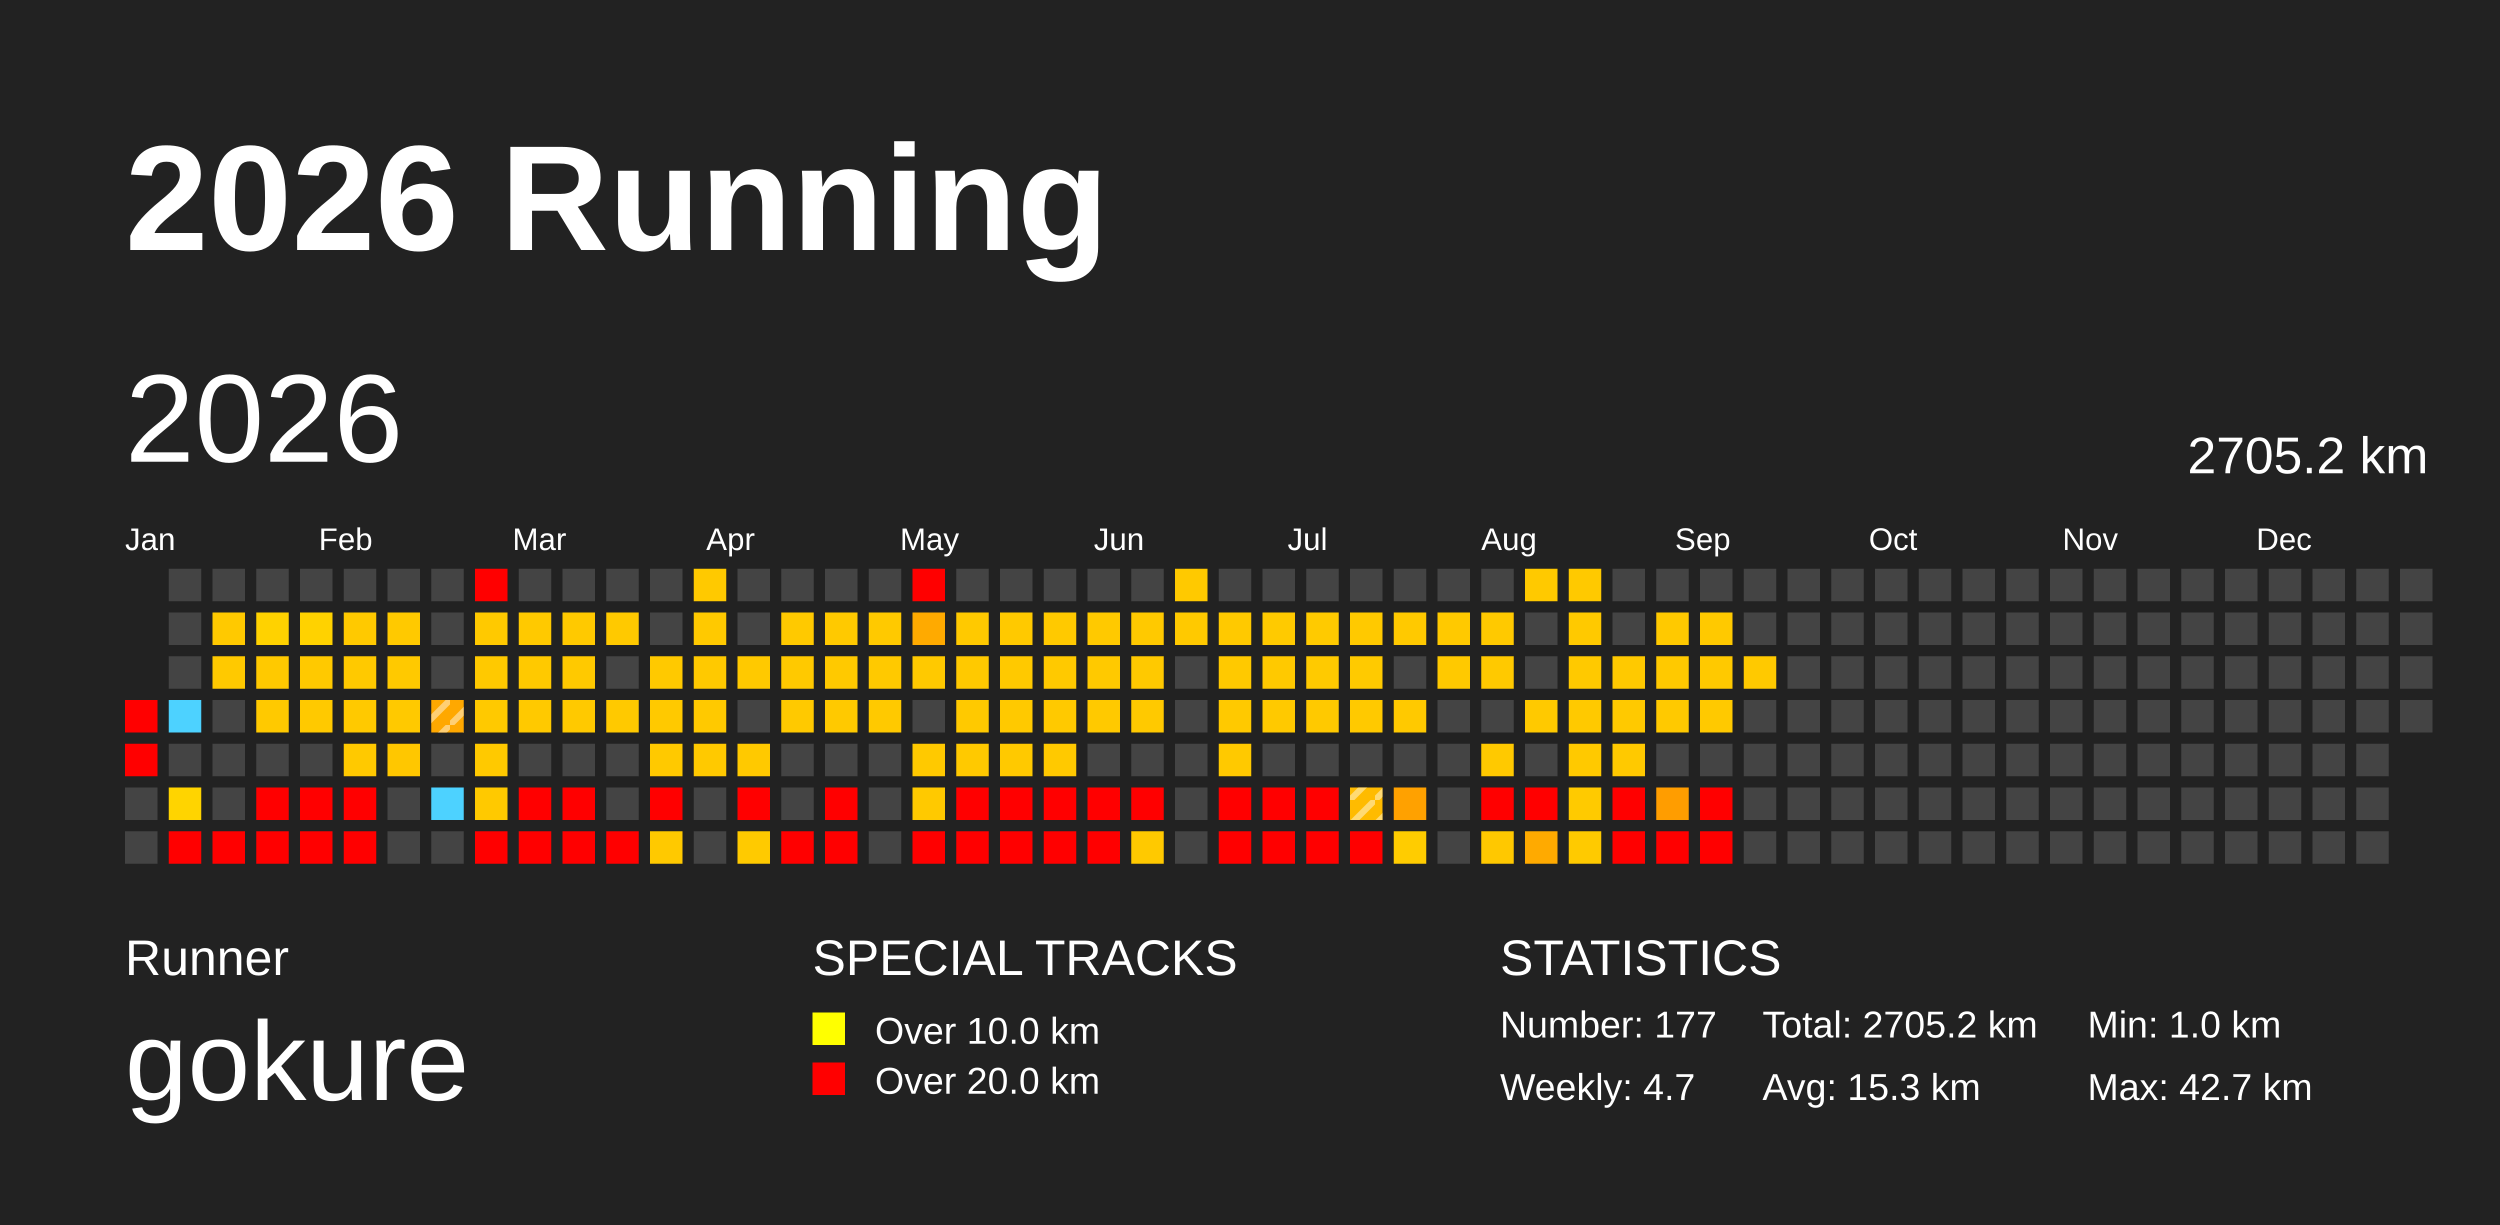
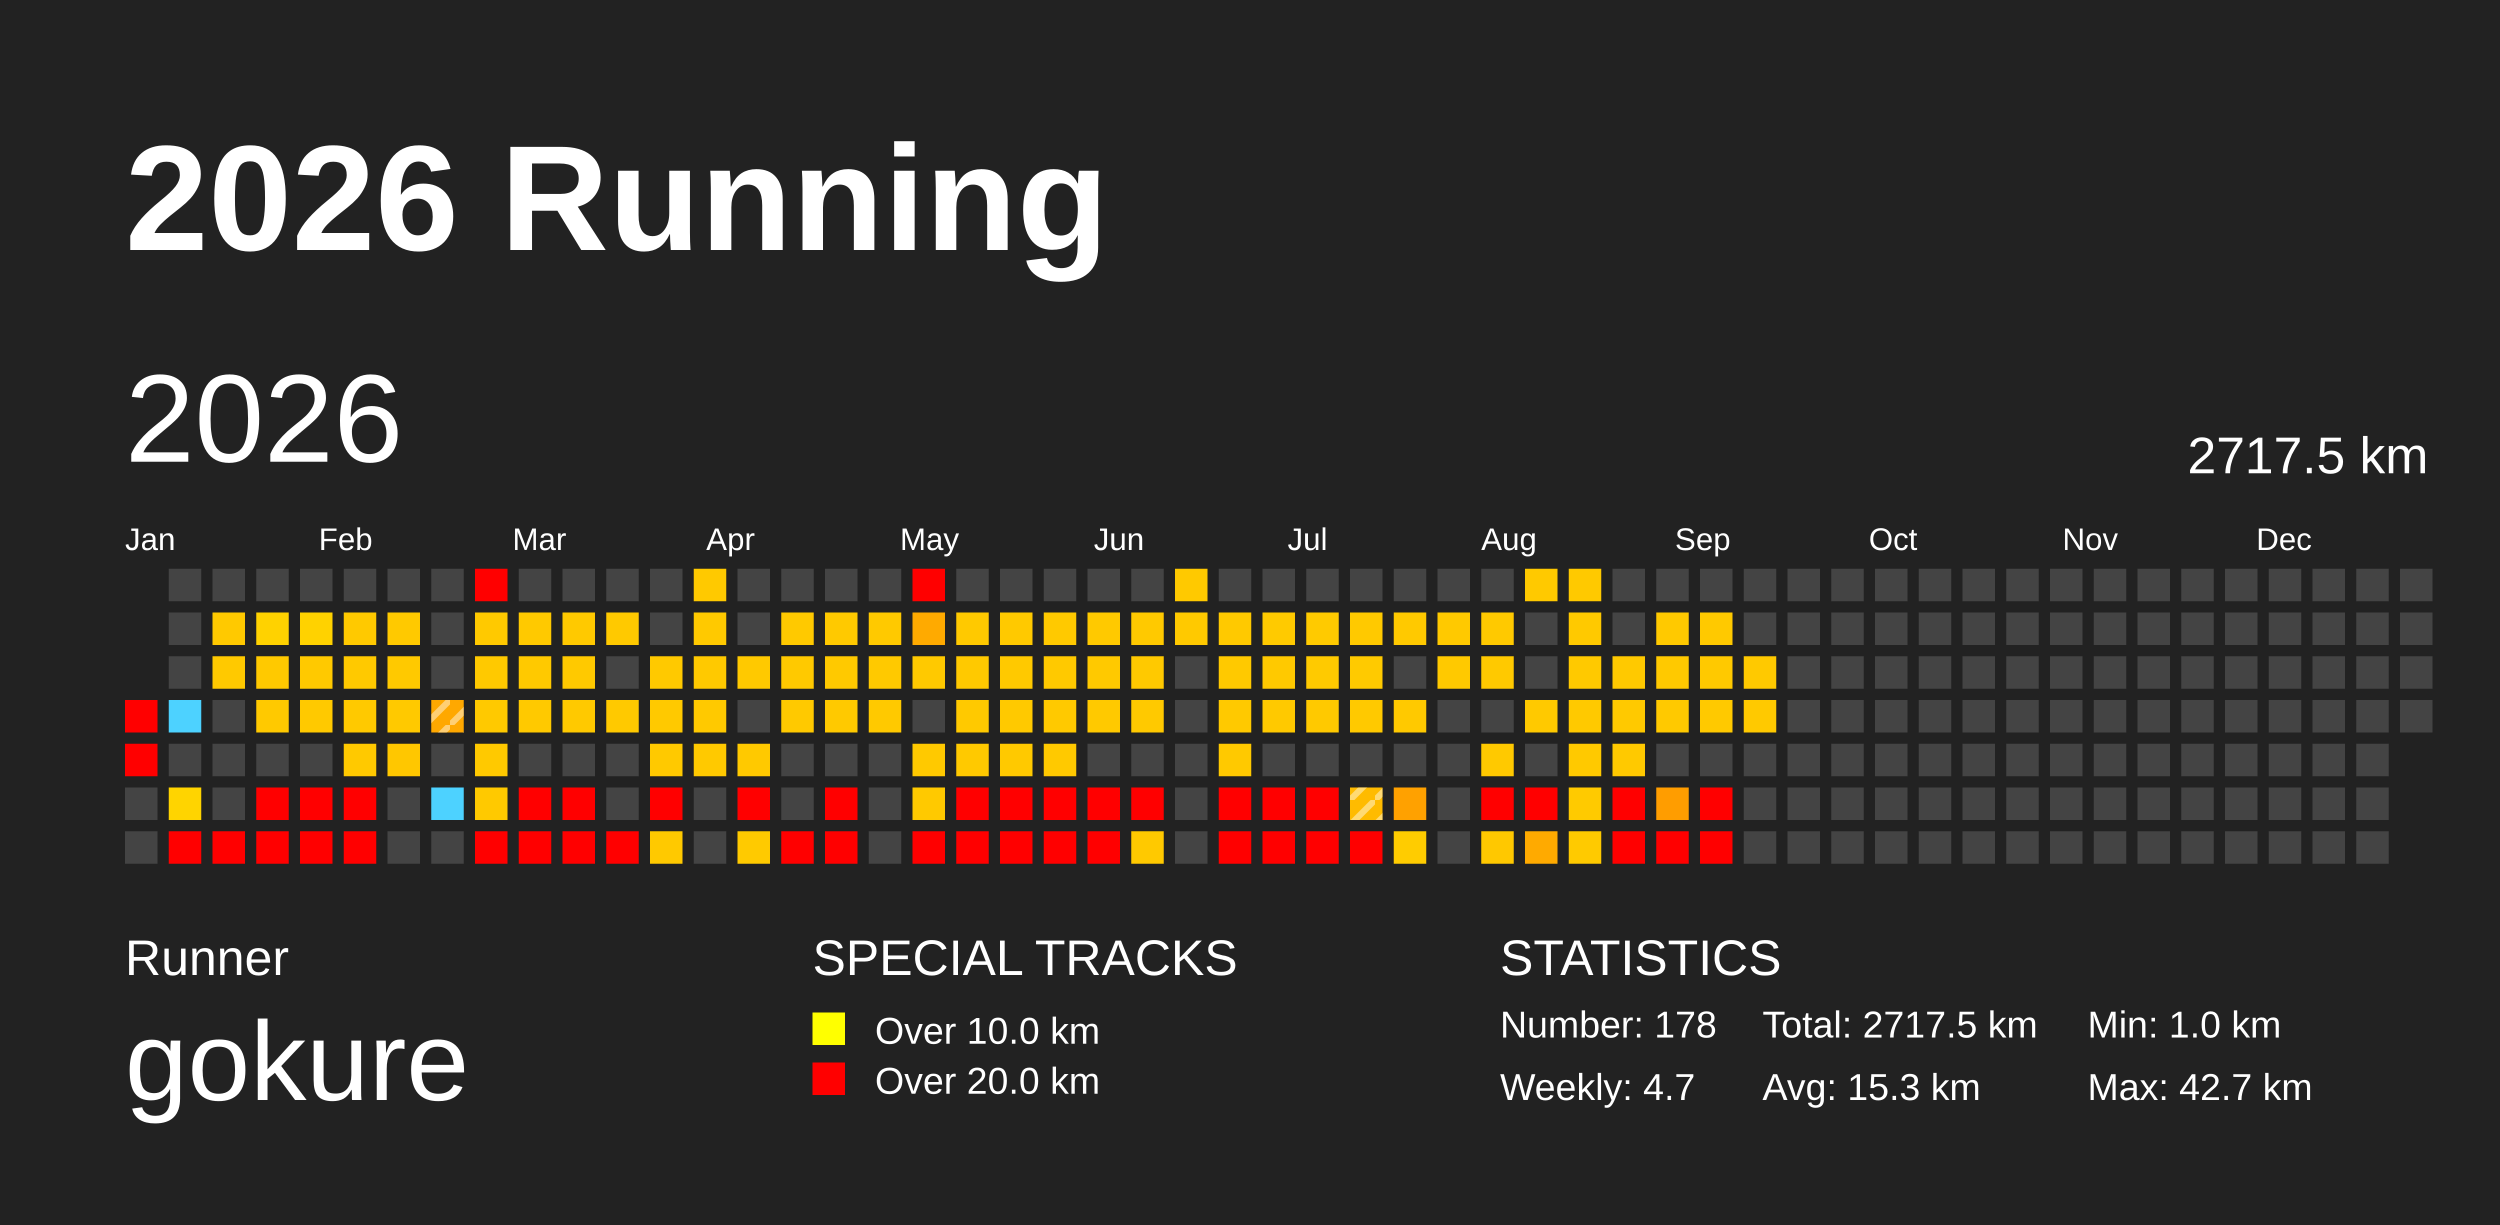
<svg xmlns="http://www.w3.org/2000/svg" baseProfile="full" height="98mm" version="1.1" viewBox="0,0,200,98" width="200mm">
  <defs>
    <pattern height="2" id="indoor-stripe" patternUnits="userSpaceOnUse" width="2">
      <line stroke="white" stroke-opacity="0.45" stroke-width="0.5" x1="0" x2="2" y1="2" y2="0" />
    </pattern>
  </defs>
  <rect fill="#222222" height="98" width="200" x="0" y="0" />
  <text fill="#FFFFFF" style="font-size:12px; font-family:Arial; font-weight:bold;" x="10" y="20">2026 Running</text>
  <text fill="#FFFFFF" style="font-size:4px; font-family:Arial" x="10" y="78">Runner</text>
  <text fill="#FFFFFF" style="font-size:9px; font-family:Arial" x="10" y="88">gokure</text>
  <text fill="#FFFFFF" style="font-size:4px; font-family:Arial" x="65" y="78">SPECIAL TRACKS</text>
  <rect fill="yellow" height="2.6" width="2.6" x="65" y="81" />
  <text fill="#FFFFFF" style="font-size:3px; font-family:Arial" x="70" y="83.5">Over 10.0 km</text>
  <rect fill="red" height="2.6" width="2.6" x="65" y="85" />
  <text fill="#FFFFFF" style="font-size:3px; font-family:Arial" x="70" y="87.5">Over 20.0 km</text>
  <text fill="#FFFFFF" style="font-size:4px; font-family:Arial" x="120" y="78">STATISTICS</text>
-   <text fill="#FFFFFF" style="font-size:3px; font-family:Arial" x="120" y="83">Number: 177</text>
+   <text fill="#FFFFFF" style="font-size:3px; font-family:Arial" x="120" y="83">Number: 178</text>
  <text fill="#FFFFFF" style="font-size:3px; font-family:Arial" x="120" y="88">Weekly: 4.7</text>
-   <text fill="#FFFFFF" style="font-size:3px; font-family:Arial" x="141" y="83">Total: 2705.2 km</text>
+   <text fill="#FFFFFF" style="font-size:3px; font-family:Arial" x="141" y="83">Total: 2717.5 km</text>
  <text fill="#FFFFFF" style="font-size:3px; font-family:Arial" x="141" y="88">Avg: 15.3 km</text>
  <text fill="#FFFFFF" style="font-size:3px; font-family:Arial" x="167" y="83">Min: 1.0 km</text>
  <text fill="#FFFFFF" style="font-size:3px; font-family:Arial" x="167" y="88">Max: 42.7 km</text>
  <text dominant-baseline="hanging" fill="#FFFFFF" style="font-size:10.0px; font-family:Arial;" x="10" y="30">2026</text>
-   <text dominant-baseline="hanging" fill="#FFFFFF" style="font-size:4.125px; font-family:Arial;" x="175" y="35">2705.2 km</text>
+   <text dominant-baseline="hanging" fill="#FFFFFF" style="font-size:4.125px; font-family:Arial;" x="175" y="35">2717.5 km</text>
  <text fill="#FFFFFF" style="font-size:2.5px; font-family:Arial" x="10.0" y="44">Jan</text>
  <text fill="#FFFFFF" style="font-size:2.5px; font-family:Arial" x="25.5" y="44">Feb</text>
  <text fill="#FFFFFF" style="font-size:2.5px; font-family:Arial" x="41.0" y="44">Mar</text>
  <text fill="#FFFFFF" style="font-size:2.5px; font-family:Arial" x="56.5" y="44">Apr</text>
  <text fill="#FFFFFF" style="font-size:2.5px; font-family:Arial" x="72.0" y="44">May</text>
  <text fill="#FFFFFF" style="font-size:2.5px; font-family:Arial" x="87.5" y="44">Jun</text>
  <text fill="#FFFFFF" style="font-size:2.5px; font-family:Arial" x="103.0" y="44">Jul</text>
  <text fill="#FFFFFF" style="font-size:2.5px; font-family:Arial" x="118.5" y="44">Aug</text>
  <text fill="#FFFFFF" style="font-size:2.5px; font-family:Arial" x="134.0" y="44">Sep</text>
  <text fill="#FFFFFF" style="font-size:2.5px; font-family:Arial" x="149.5" y="44">Oct</text>
  <text fill="#FFFFFF" style="font-size:2.5px; font-family:Arial" x="165.0" y="44">Nov</text>
  <text fill="#FFFFFF" style="font-size:2.5px; font-family:Arial" x="180.5" y="44">Dec</text>
  <rect fill="red" height="2.6" width="2.6" x="10.0" y="56.0" />
  <rect fill="red" height="2.6" width="2.6" x="10.0" y="59.5" />
  <rect fill="#444444" height="2.6" width="2.6" x="10.0" y="63.0" />
  <rect fill="#444444" height="2.6" width="2.6" x="10.0" y="66.5" />
  <rect fill="#444444" height="2.6" width="2.6" x="13.5" y="45.5" />
  <rect fill="#444444" height="2.6" width="2.6" x="13.5" y="49.0" />
  <rect fill="#444444" height="2.6" width="2.6" x="13.5" y="52.5" />
  <rect fill="#4dd2ff" height="2.6" width="2.6" x="13.5" y="56.0" />
  <rect fill="#444444" height="2.6" width="2.6" x="13.5" y="59.5" />
  <rect fill="#ffd400" height="2.6" width="2.6" x="13.5" y="63.0" />
  <rect fill="red" height="2.6" width="2.6" x="13.5" y="66.5" />
  <rect fill="#444444" height="2.6" width="2.6" x="17.0" y="45.5" />
  <rect fill="#ffc900" height="2.6" width="2.6" x="17.0" y="49.0" />
  <rect fill="#ffc900" height="2.6" width="2.6" x="17.0" y="52.5" />
  <rect fill="#444444" height="2.6" width="2.6" x="17.0" y="56.0" />
  <rect fill="#444444" height="2.6" width="2.6" x="17.0" y="59.5" />
  <rect fill="#444444" height="2.6" width="2.6" x="17.0" y="63.0" />
  <rect fill="red" height="2.6" width="2.6" x="17.0" y="66.5" />
  <rect fill="#444444" height="2.6" width="2.6" x="20.5" y="45.5" />
  <rect fill="#ffd200" height="2.6" width="2.6" x="20.5" y="49.0" />
  <rect fill="#ffc900" height="2.6" width="2.6" x="20.5" y="52.5" />
  <rect fill="#ffc900" height="2.6" width="2.6" x="20.5" y="56.0" />
  <rect fill="#444444" height="2.6" width="2.6" x="20.5" y="59.5" />
  <rect fill="red" height="2.6" width="2.6" x="20.5" y="63.0" />
  <rect fill="red" height="2.6" width="2.6" x="20.5" y="66.5" />
  <rect fill="#444444" height="2.6" width="2.6" x="24.0" y="45.5" />
  <rect fill="#ffd200" height="2.6" width="2.6" x="24.0" y="49.0" />
  <rect fill="#ffc900" height="2.6" width="2.6" x="24.0" y="52.5" />
  <rect fill="#ffc900" height="2.6" width="2.6" x="24.0" y="56.0" />
  <rect fill="#444444" height="2.6" width="2.6" x="24.0" y="59.5" />
  <rect fill="red" height="2.6" width="2.6" x="24.0" y="63.0" />
  <rect fill="red" height="2.6" width="2.6" x="24.0" y="66.5" />
  <rect fill="#444444" height="2.6" width="2.6" x="27.5" y="45.5" />
  <rect fill="#ffc900" height="2.6" width="2.6" x="27.5" y="49.0" />
  <rect fill="#ffc900" height="2.6" width="2.6" x="27.5" y="52.5" />
  <rect fill="#ffc900" height="2.6" width="2.6" x="27.5" y="56.0" />
  <rect fill="#ffc900" height="2.6" width="2.6" x="27.5" y="59.5" />
  <rect fill="red" height="2.6" width="2.6" x="27.5" y="63.0" />
  <rect fill="red" height="2.6" width="2.6" x="27.5" y="66.5" />
  <rect fill="#444444" height="2.6" width="2.6" x="31.0" y="45.5" />
  <rect fill="#ffc900" height="2.6" width="2.6" x="31.0" y="49.0" />
  <rect fill="#ffc900" height="2.6" width="2.6" x="31.0" y="52.5" />
  <rect fill="#ffc900" height="2.6" width="2.6" x="31.0" y="56.0" />
  <rect fill="#ffc700" height="2.6" width="2.6" x="31.0" y="59.5" />
  <rect fill="#444444" height="2.6" width="2.6" x="31.0" y="63.0" />
  <rect fill="#444444" height="2.6" width="2.6" x="31.0" y="66.5" />
  <rect fill="#444444" height="2.6" width="2.6" x="34.5" y="45.5" />
  <rect fill="#444444" height="2.6" width="2.6" x="34.5" y="49.0" />
  <rect fill="#444444" height="2.6" width="2.6" x="34.5" y="52.5" />
  <rect fill="#ffa800" height="2.6" width="2.6" x="34.5" y="56.0" />
  <rect fill="url(#indoor-stripe)" height="2.6" style="pointer-events: none;" width="2.6" x="34.5" y="56.0" />
  <rect fill="#444444" height="2.6" width="2.6" x="34.5" y="59.5" />
  <rect fill="#4dd2ff" height="2.6" width="2.6" x="34.5" y="63.0" />
  <rect fill="#444444" height="2.6" width="2.6" x="34.5" y="66.5" />
  <rect fill="red" height="2.6" width="2.6" x="38.0" y="45.5" />
  <rect fill="#ffc900" height="2.6" width="2.6" x="38.0" y="49.0" />
  <rect fill="#ffc900" height="2.6" width="2.6" x="38.0" y="52.5" />
  <rect fill="#ffc900" height="2.6" width="2.6" x="38.0" y="56.0" />
  <rect fill="#ffc900" height="2.6" width="2.6" x="38.0" y="59.5" />
  <rect fill="#ffc900" height="2.6" width="2.6" x="38.0" y="63.0" />
  <rect fill="red" height="2.6" width="2.6" x="38.0" y="66.5" />
  <rect fill="#444444" height="2.6" width="2.6" x="41.5" y="45.5" />
  <rect fill="#ffc900" height="2.6" width="2.6" x="41.5" y="49.0" />
  <rect fill="#ffc900" height="2.6" width="2.6" x="41.5" y="52.5" />
  <rect fill="#ffc900" height="2.6" width="2.6" x="41.5" y="56.0" />
  <rect fill="#444444" height="2.6" width="2.6" x="41.5" y="59.5" />
  <rect fill="red" height="2.6" width="2.6" x="41.5" y="63.0" />
  <rect fill="red" height="2.6" width="2.6" x="41.5" y="66.5" />
  <rect fill="#444444" height="2.6" width="2.6" x="45.0" y="45.5" />
  <rect fill="#ffc900" height="2.6" width="2.6" x="45.0" y="49.0" />
  <rect fill="#ffc900" height="2.6" width="2.6" x="45.0" y="52.5" />
  <rect fill="#ffc900" height="2.6" width="2.6" x="45.0" y="56.0" />
  <rect fill="#444444" height="2.6" width="2.6" x="45.0" y="59.5" />
  <rect fill="red" height="2.6" width="2.6" x="45.0" y="63.0" />
  <rect fill="red" height="2.6" width="2.6" x="45.0" y="66.5" />
  <rect fill="#444444" height="2.6" width="2.6" x="48.5" y="45.5" />
  <rect fill="#ffc900" height="2.6" width="2.6" x="48.5" y="49.0" />
  <rect fill="#444444" height="2.6" width="2.6" x="48.5" y="52.5" />
  <rect fill="#ffc900" height="2.6" width="2.6" x="48.5" y="56.0" />
  <rect fill="#444444" height="2.6" width="2.6" x="48.5" y="59.5" />
  <rect fill="#444444" height="2.6" width="2.6" x="48.5" y="63.0" />
  <rect fill="red" height="2.6" width="2.6" x="48.5" y="66.5" />
  <rect fill="#444444" height="2.6" width="2.6" x="52.0" y="45.5" />
  <rect fill="#444444" height="2.6" width="2.6" x="52.0" y="49.0" />
  <rect fill="#ffc900" height="2.6" width="2.6" x="52.0" y="52.5" />
  <rect fill="#ffc900" height="2.6" width="2.6" x="52.0" y="56.0" />
  <rect fill="#ffc900" height="2.6" width="2.6" x="52.0" y="59.5" />
  <rect fill="red" height="2.6" width="2.6" x="52.0" y="63.0" />
  <rect fill="#ffc900" height="2.6" width="2.6" x="52.0" y="66.5" />
  <rect fill="#ffc900" height="2.6" width="2.6" x="55.5" y="45.5" />
  <rect fill="#ffc900" height="2.6" width="2.6" x="55.5" y="49.0" />
  <rect fill="#ffc900" height="2.6" width="2.6" x="55.5" y="52.5" />
  <rect fill="#ffc900" height="2.6" width="2.6" x="55.5" y="56.0" />
  <rect fill="#ffc900" height="2.6" width="2.6" x="55.5" y="59.5" />
  <rect fill="#444444" height="2.6" width="2.6" x="55.5" y="63.0" />
  <rect fill="#444444" height="2.6" width="2.6" x="55.5" y="66.5" />
  <rect fill="#444444" height="2.6" width="2.6" x="59.0" y="45.5" />
  <rect fill="#444444" height="2.6" width="2.6" x="59.0" y="49.0" />
  <rect fill="#ffc900" height="2.6" width="2.6" x="59.0" y="52.5" />
  <rect fill="#444444" height="2.6" width="2.6" x="59.0" y="56.0" />
  <rect fill="#ffc900" height="2.6" width="2.6" x="59.0" y="59.5" />
  <rect fill="red" height="2.6" width="2.6" x="59.0" y="63.0" />
  <rect fill="#ffca00" height="2.6" width="2.6" x="59.0" y="66.5" />
  <rect fill="#444444" height="2.6" width="2.6" x="62.5" y="45.5" />
  <rect fill="#ffc900" height="2.6" width="2.6" x="62.5" y="49.0" />
  <rect fill="#ffc900" height="2.6" width="2.6" x="62.5" y="52.5" />
  <rect fill="#ffc900" height="2.6" width="2.6" x="62.5" y="56.0" />
  <rect fill="#444444" height="2.6" width="2.6" x="62.5" y="59.5" />
  <rect fill="#444444" height="2.6" width="2.6" x="62.5" y="63.0" />
  <rect fill="red" height="2.6" width="2.6" x="62.5" y="66.5" />
  <rect fill="#444444" height="2.6" width="2.6" x="66.0" y="45.5" />
  <rect fill="#ffc900" height="2.6" width="2.6" x="66.0" y="49.0" />
  <rect fill="#ffc900" height="2.6" width="2.6" x="66.0" y="52.5" />
  <rect fill="#ffc900" height="2.6" width="2.6" x="66.0" y="56.0" />
  <rect fill="#444444" height="2.6" width="2.6" x="66.0" y="59.5" />
  <rect fill="red" height="2.6" width="2.6" x="66.0" y="63.0" />
  <rect fill="red" height="2.6" width="2.6" x="66.0" y="66.5" />
  <rect fill="#444444" height="2.6" width="2.6" x="69.5" y="45.5" />
  <rect fill="#ffc900" height="2.6" width="2.6" x="69.5" y="49.0" />
  <rect fill="#ffc900" height="2.6" width="2.6" x="69.5" y="52.5" />
  <rect fill="#ffc900" height="2.6" width="2.6" x="69.5" y="56.0" />
  <rect fill="#444444" height="2.6" width="2.6" x="69.5" y="59.5" />
  <rect fill="#444444" height="2.6" width="2.6" x="69.5" y="63.0" />
  <rect fill="#444444" height="2.6" width="2.6" x="69.5" y="66.5" />
  <rect fill="red" height="2.6" width="2.6" x="73.0" y="45.5" />
  <rect fill="#ffaa00" height="2.6" width="2.6" x="73.0" y="49.0" />
  <rect fill="#ffc900" height="2.6" width="2.6" x="73.0" y="52.5" />
  <rect fill="#444444" height="2.6" width="2.6" x="73.0" y="56.0" />
  <rect fill="#ffc900" height="2.6" width="2.6" x="73.0" y="59.5" />
  <rect fill="#ffc900" height="2.6" width="2.6" x="73.0" y="63.0" />
  <rect fill="red" height="2.6" width="2.6" x="73.0" y="66.5" />
  <rect fill="#444444" height="2.6" width="2.6" x="76.5" y="45.5" />
  <rect fill="#ffc900" height="2.6" width="2.6" x="76.5" y="49.0" />
  <rect fill="#ffc900" height="2.6" width="2.6" x="76.5" y="52.5" />
  <rect fill="#ffc900" height="2.6" width="2.6" x="76.5" y="56.0" />
  <rect fill="#ffc900" height="2.6" width="2.6" x="76.5" y="59.5" />
  <rect fill="red" height="2.6" width="2.6" x="76.5" y="63.0" />
  <rect fill="red" height="2.6" width="2.6" x="76.5" y="66.5" />
  <rect fill="#444444" height="2.6" width="2.6" x="80.0" y="45.5" />
  <rect fill="#ffc900" height="2.6" width="2.6" x="80.0" y="49.0" />
  <rect fill="#ffc900" height="2.6" width="2.6" x="80.0" y="52.5" />
  <rect fill="#ffc900" height="2.6" width="2.6" x="80.0" y="56.0" />
  <rect fill="#ffc900" height="2.6" width="2.6" x="80.0" y="59.5" />
  <rect fill="red" height="2.6" width="2.6" x="80.0" y="63.0" />
  <rect fill="red" height="2.6" width="2.6" x="80.0" y="66.5" />
  <rect fill="#444444" height="2.6" width="2.6" x="83.5" y="45.5" />
  <rect fill="#ffc900" height="2.6" width="2.6" x="83.5" y="49.0" />
  <rect fill="#ffc900" height="2.6" width="2.6" x="83.5" y="52.5" />
  <rect fill="#ffc900" height="2.6" width="2.6" x="83.5" y="56.0" />
  <rect fill="#ffc900" height="2.6" width="2.6" x="83.5" y="59.5" />
  <rect fill="red" height="2.6" width="2.6" x="83.5" y="63.0" />
  <rect fill="red" height="2.6" width="2.6" x="83.5" y="66.5" />
  <rect fill="#444444" height="2.6" width="2.6" x="87.0" y="45.5" />
  <rect fill="#ffc900" height="2.6" width="2.6" x="87.0" y="49.0" />
  <rect fill="#ffc900" height="2.6" width="2.6" x="87.0" y="52.5" />
  <rect fill="#ffc900" height="2.6" width="2.6" x="87.0" y="56.0" />
  <rect fill="#444444" height="2.6" width="2.6" x="87.0" y="59.5" />
  <rect fill="red" height="2.6" width="2.6" x="87.0" y="63.0" />
  <rect fill="red" height="2.6" width="2.6" x="87.0" y="66.5" />
  <rect fill="#444444" height="2.6" width="2.6" x="90.5" y="45.5" />
  <rect fill="#ffc900" height="2.6" width="2.6" x="90.5" y="49.0" />
  <rect fill="#ffc900" height="2.6" width="2.6" x="90.5" y="52.5" />
  <rect fill="#ffc900" height="2.6" width="2.6" x="90.5" y="56.0" />
  <rect fill="#444444" height="2.6" width="2.6" x="90.5" y="59.5" />
  <rect fill="red" height="2.6" width="2.6" x="90.5" y="63.0" />
  <rect fill="#ffc900" height="2.6" width="2.6" x="90.5" y="66.5" />
  <rect fill="#ffc900" height="2.6" width="2.6" x="94.0" y="45.5" />
  <rect fill="#ffc900" height="2.6" width="2.6" x="94.0" y="49.0" />
  <rect fill="#444444" height="2.6" width="2.6" x="94.0" y="52.5" />
  <rect fill="#444444" height="2.6" width="2.6" x="94.0" y="56.0" />
  <rect fill="#444444" height="2.6" width="2.6" x="94.0" y="59.5" />
  <rect fill="#444444" height="2.6" width="2.6" x="94.0" y="63.0" />
  <rect fill="#444444" height="2.6" width="2.6" x="94.0" y="66.5" />
  <rect fill="#444444" height="2.6" width="2.6" x="97.5" y="45.5" />
  <rect fill="#ffc900" height="2.6" width="2.6" x="97.5" y="49.0" />
  <rect fill="#ffc900" height="2.6" width="2.6" x="97.5" y="52.5" />
  <rect fill="#ffc900" height="2.6" width="2.6" x="97.5" y="56.0" />
  <rect fill="#ffc900" height="2.6" width="2.6" x="97.5" y="59.5" />
  <rect fill="red" height="2.6" width="2.6" x="97.5" y="63.0" />
  <rect fill="red" height="2.6" width="2.6" x="97.5" y="66.5" />
  <rect fill="#444444" height="2.6" width="2.6" x="101.0" y="45.5" />
  <rect fill="#ffca00" height="2.6" width="2.6" x="101.0" y="49.0" />
  <rect fill="#ffc900" height="2.6" width="2.6" x="101.0" y="52.5" />
  <rect fill="#ffc900" height="2.6" width="2.6" x="101.0" y="56.0" />
  <rect fill="#444444" height="2.6" width="2.6" x="101.0" y="59.5" />
  <rect fill="red" height="2.6" width="2.6" x="101.0" y="63.0" />
  <rect fill="red" height="2.6" width="2.6" x="101.0" y="66.5" />
  <rect fill="#444444" height="2.6" width="2.6" x="104.5" y="45.5" />
  <rect fill="#ffca00" height="2.6" width="2.6" x="104.5" y="49.0" />
  <rect fill="#ffca00" height="2.6" width="2.6" x="104.5" y="52.5" />
  <rect fill="#ffc900" height="2.6" width="2.6" x="104.5" y="56.0" />
  <rect fill="#444444" height="2.6" width="2.6" x="104.5" y="59.5" />
  <rect fill="red" height="2.6" width="2.6" x="104.5" y="63.0" />
  <rect fill="red" height="2.6" width="2.6" x="104.5" y="66.5" />
  <rect fill="#444444" height="2.6" width="2.6" x="108.0" y="45.5" />
  <rect fill="#ffc900" height="2.6" width="2.6" x="108.0" y="49.0" />
  <rect fill="#ffca00" height="2.6" width="2.6" x="108.0" y="52.5" />
  <rect fill="#ffc900" height="2.6" width="2.6" x="108.0" y="56.0" />
  <rect fill="#444444" height="2.6" width="2.6" x="108.0" y="59.5" />
  <rect fill="#ffbb00" height="2.6" width="2.6" x="108.0" y="63.0" />
  <rect fill="url(#indoor-stripe)" height="2.6" style="pointer-events: none;" width="2.6" x="108.0" y="63.0" />
  <rect fill="red" height="2.6" width="2.6" x="108.0" y="66.5" />
  <rect fill="#444444" height="2.6" width="2.6" x="111.5" y="45.5" />
  <rect fill="#ffc900" height="2.6" width="2.6" x="111.5" y="49.0" />
  <rect fill="#444444" height="2.6" width="2.6" x="111.5" y="52.5" />
  <rect fill="#ffc900" height="2.6" width="2.6" x="111.5" y="56.0" />
  <rect fill="#444444" height="2.6" width="2.6" x="111.5" y="59.5" />
  <rect fill="#ffa100" height="2.6" width="2.6" x="111.5" y="63.0" />
  <rect fill="#ffcc00" height="2.6" width="2.6" x="111.5" y="66.5" />
  <rect fill="#444444" height="2.6" width="2.6" x="115.0" y="45.5" />
  <rect fill="#ffc900" height="2.6" width="2.6" x="115.0" y="49.0" />
  <rect fill="#ffc900" height="2.6" width="2.6" x="115.0" y="52.5" />
  <rect fill="#444444" height="2.6" width="2.6" x="115.0" y="56.0" />
  <rect fill="#444444" height="2.6" width="2.6" x="115.0" y="59.5" />
  <rect fill="#444444" height="2.6" width="2.6" x="115.0" y="63.0" />
  <rect fill="#444444" height="2.6" width="2.6" x="115.0" y="66.5" />
  <rect fill="#444444" height="2.6" width="2.6" x="118.5" y="45.5" />
  <rect fill="#ffc900" height="2.6" width="2.6" x="118.5" y="49.0" />
  <rect fill="#ffc900" height="2.6" width="2.6" x="118.5" y="52.5" />
  <rect fill="#444444" height="2.6" width="2.6" x="118.5" y="56.0" />
  <rect fill="#ffc900" height="2.6" width="2.6" x="118.5" y="59.5" />
  <rect fill="red" height="2.6" width="2.6" x="118.5" y="63.0" />
  <rect fill="#ffc800" height="2.6" width="2.6" x="118.5" y="66.5" />
  <rect fill="#ffc900" height="2.6" width="2.6" x="122.0" y="45.5" />
  <rect fill="#444444" height="2.6" width="2.6" x="122.0" y="49.0" />
  <rect fill="#444444" height="2.6" width="2.6" x="122.0" y="52.5" />
  <rect fill="#ffc900" height="2.6" width="2.6" x="122.0" y="56.0" />
  <rect fill="#444444" height="2.6" width="2.6" x="122.0" y="59.5" />
  <rect fill="red" height="2.6" width="2.6" x="122.0" y="63.0" />
  <rect fill="#ffaa00" height="2.6" width="2.6" x="122.0" y="66.5" />
  <rect fill="#ffc900" height="2.6" width="2.6" x="125.5" y="45.5" />
  <rect fill="#ffc900" height="2.6" width="2.6" x="125.5" y="49.0" />
  <rect fill="#ffc900" height="2.6" width="2.6" x="125.5" y="52.5" />
  <rect fill="#ffc900" height="2.6" width="2.6" x="125.5" y="56.0" />
  <rect fill="#ffc900" height="2.6" width="2.6" x="125.5" y="59.5" />
  <rect fill="#ffca00" height="2.6" width="2.6" x="125.5" y="63.0" />
  <rect fill="#ffca00" height="2.6" width="2.6" x="125.5" y="66.5" />
  <rect fill="#444444" height="2.6" width="2.6" x="129.0" y="45.5" />
  <rect fill="#444444" height="2.6" width="2.6" x="129.0" y="49.0" />
  <rect fill="#ffc900" height="2.6" width="2.6" x="129.0" y="52.5" />
  <rect fill="#ffc900" height="2.6" width="2.6" x="129.0" y="56.0" />
  <rect fill="#ffc900" height="2.6" width="2.6" x="129.0" y="59.5" />
  <rect fill="red" height="2.6" width="2.6" x="129.0" y="63.0" />
  <rect fill="red" height="2.6" width="2.6" x="129.0" y="66.5" />
  <rect fill="#444444" height="2.6" width="2.6" x="132.5" y="45.5" />
  <rect fill="#ffc900" height="2.6" width="2.6" x="132.5" y="49.0" />
  <rect fill="#ffc900" height="2.6" width="2.6" x="132.5" y="52.5" />
  <rect fill="#ffc900" height="2.6" width="2.6" x="132.5" y="56.0" />
  <rect fill="#444444" height="2.6" width="2.6" x="132.5" y="59.5" />
  <rect fill="#ff9d00" height="2.6" width="2.6" x="132.5" y="63.0" />
  <rect fill="red" height="2.6" width="2.6" x="132.5" y="66.5" />
  <rect fill="#444444" height="2.6" width="2.6" x="136.0" y="45.5" />
  <rect fill="#ffc900" height="2.6" width="2.6" x="136.0" y="49.0" />
  <rect fill="#ffc900" height="2.6" width="2.6" x="136.0" y="52.5" />
  <rect fill="#ffc900" height="2.6" width="2.6" x="136.0" y="56.0" />
  <rect fill="#444444" height="2.6" width="2.6" x="136.0" y="59.5" />
  <rect fill="red" height="2.6" width="2.6" x="136.0" y="63.0" />
  <rect fill="red" height="2.6" width="2.6" x="136.0" y="66.5" />
  <rect fill="#444444" height="2.6" width="2.6" x="139.5" y="45.5" />
  <rect fill="#444444" height="2.6" width="2.6" x="139.5" y="49.0" />
  <rect fill="#ffc900" height="2.6" width="2.6" x="139.5" y="52.5" />
-   <rect fill="#444444" height="2.6" width="2.6" x="139.5" y="56.0" />
+   <rect fill="#ffc900" height="2.6" width="2.6" x="139.5" y="56.0" />
  <rect fill="#444444" height="2.6" width="2.6" x="139.5" y="59.5" />
  <rect fill="#444444" height="2.6" width="2.6" x="139.5" y="63.0" />
  <rect fill="#444444" height="2.6" width="2.6" x="139.5" y="66.5" />
  <rect fill="#444444" height="2.6" width="2.6" x="143.0" y="45.5" />
  <rect fill="#444444" height="2.6" width="2.6" x="143.0" y="49.0" />
  <rect fill="#444444" height="2.6" width="2.6" x="143.0" y="52.5" />
  <rect fill="#444444" height="2.6" width="2.6" x="143.0" y="56.0" />
  <rect fill="#444444" height="2.6" width="2.6" x="143.0" y="59.5" />
  <rect fill="#444444" height="2.6" width="2.6" x="143.0" y="63.0" />
  <rect fill="#444444" height="2.6" width="2.6" x="143.0" y="66.5" />
  <rect fill="#444444" height="2.6" width="2.6" x="146.5" y="45.5" />
  <rect fill="#444444" height="2.6" width="2.6" x="146.5" y="49.0" />
  <rect fill="#444444" height="2.6" width="2.6" x="146.5" y="52.5" />
  <rect fill="#444444" height="2.6" width="2.6" x="146.5" y="56.0" />
  <rect fill="#444444" height="2.6" width="2.6" x="146.5" y="59.5" />
  <rect fill="#444444" height="2.6" width="2.6" x="146.5" y="63.0" />
  <rect fill="#444444" height="2.6" width="2.6" x="146.5" y="66.5" />
  <rect fill="#444444" height="2.6" width="2.6" x="150.0" y="45.5" />
  <rect fill="#444444" height="2.6" width="2.6" x="150.0" y="49.0" />
  <rect fill="#444444" height="2.6" width="2.6" x="150.0" y="52.5" />
  <rect fill="#444444" height="2.6" width="2.6" x="150.0" y="56.0" />
  <rect fill="#444444" height="2.6" width="2.6" x="150.0" y="59.5" />
  <rect fill="#444444" height="2.6" width="2.6" x="150.0" y="63.0" />
  <rect fill="#444444" height="2.6" width="2.6" x="150.0" y="66.5" />
  <rect fill="#444444" height="2.6" width="2.6" x="153.5" y="45.5" />
  <rect fill="#444444" height="2.6" width="2.6" x="153.5" y="49.0" />
  <rect fill="#444444" height="2.6" width="2.6" x="153.5" y="52.5" />
  <rect fill="#444444" height="2.6" width="2.6" x="153.5" y="56.0" />
  <rect fill="#444444" height="2.6" width="2.6" x="153.5" y="59.5" />
  <rect fill="#444444" height="2.6" width="2.6" x="153.5" y="63.0" />
  <rect fill="#444444" height="2.6" width="2.6" x="153.5" y="66.5" />
  <rect fill="#444444" height="2.6" width="2.6" x="157.0" y="45.5" />
  <rect fill="#444444" height="2.6" width="2.6" x="157.0" y="49.0" />
  <rect fill="#444444" height="2.6" width="2.6" x="157.0" y="52.5" />
  <rect fill="#444444" height="2.6" width="2.6" x="157.0" y="56.0" />
  <rect fill="#444444" height="2.6" width="2.6" x="157.0" y="59.5" />
  <rect fill="#444444" height="2.6" width="2.6" x="157.0" y="63.0" />
  <rect fill="#444444" height="2.6" width="2.6" x="157.0" y="66.5" />
  <rect fill="#444444" height="2.6" width="2.6" x="160.5" y="45.5" />
  <rect fill="#444444" height="2.6" width="2.6" x="160.5" y="49.0" />
  <rect fill="#444444" height="2.6" width="2.6" x="160.5" y="52.5" />
  <rect fill="#444444" height="2.6" width="2.6" x="160.5" y="56.0" />
  <rect fill="#444444" height="2.6" width="2.6" x="160.5" y="59.5" />
  <rect fill="#444444" height="2.6" width="2.6" x="160.5" y="63.0" />
  <rect fill="#444444" height="2.6" width="2.6" x="160.5" y="66.5" />
  <rect fill="#444444" height="2.6" width="2.6" x="164.0" y="45.5" />
  <rect fill="#444444" height="2.6" width="2.6" x="164.0" y="49.0" />
  <rect fill="#444444" height="2.6" width="2.6" x="164.0" y="52.5" />
  <rect fill="#444444" height="2.6" width="2.6" x="164.0" y="56.0" />
  <rect fill="#444444" height="2.6" width="2.6" x="164.0" y="59.5" />
  <rect fill="#444444" height="2.6" width="2.6" x="164.0" y="63.0" />
  <rect fill="#444444" height="2.6" width="2.6" x="164.0" y="66.5" />
  <rect fill="#444444" height="2.6" width="2.6" x="167.5" y="45.5" />
  <rect fill="#444444" height="2.6" width="2.6" x="167.5" y="49.0" />
  <rect fill="#444444" height="2.6" width="2.6" x="167.5" y="52.5" />
  <rect fill="#444444" height="2.6" width="2.6" x="167.5" y="56.0" />
  <rect fill="#444444" height="2.6" width="2.6" x="167.5" y="59.5" />
  <rect fill="#444444" height="2.6" width="2.6" x="167.5" y="63.0" />
  <rect fill="#444444" height="2.6" width="2.6" x="167.5" y="66.5" />
  <rect fill="#444444" height="2.6" width="2.6" x="171.0" y="45.5" />
  <rect fill="#444444" height="2.6" width="2.6" x="171.0" y="49.0" />
  <rect fill="#444444" height="2.6" width="2.6" x="171.0" y="52.5" />
  <rect fill="#444444" height="2.6" width="2.6" x="171.0" y="56.0" />
  <rect fill="#444444" height="2.6" width="2.6" x="171.0" y="59.5" />
  <rect fill="#444444" height="2.6" width="2.6" x="171.0" y="63.0" />
  <rect fill="#444444" height="2.6" width="2.6" x="171.0" y="66.5" />
  <rect fill="#444444" height="2.6" width="2.6" x="174.5" y="45.5" />
  <rect fill="#444444" height="2.6" width="2.6" x="174.5" y="49.0" />
  <rect fill="#444444" height="2.6" width="2.6" x="174.5" y="52.5" />
  <rect fill="#444444" height="2.6" width="2.6" x="174.5" y="56.0" />
  <rect fill="#444444" height="2.6" width="2.6" x="174.5" y="59.5" />
  <rect fill="#444444" height="2.6" width="2.6" x="174.5" y="63.0" />
  <rect fill="#444444" height="2.6" width="2.6" x="174.5" y="66.5" />
  <rect fill="#444444" height="2.6" width="2.6" x="178.0" y="45.5" />
  <rect fill="#444444" height="2.6" width="2.6" x="178.0" y="49.0" />
  <rect fill="#444444" height="2.6" width="2.6" x="178.0" y="52.5" />
  <rect fill="#444444" height="2.6" width="2.6" x="178.0" y="56.0" />
  <rect fill="#444444" height="2.6" width="2.6" x="178.0" y="59.5" />
  <rect fill="#444444" height="2.6" width="2.6" x="178.0" y="63.0" />
  <rect fill="#444444" height="2.6" width="2.6" x="178.0" y="66.5" />
  <rect fill="#444444" height="2.6" width="2.6" x="181.5" y="45.5" />
  <rect fill="#444444" height="2.6" width="2.6" x="181.5" y="49.0" />
  <rect fill="#444444" height="2.6" width="2.6" x="181.5" y="52.5" />
  <rect fill="#444444" height="2.6" width="2.6" x="181.5" y="56.0" />
  <rect fill="#444444" height="2.6" width="2.6" x="181.5" y="59.5" />
  <rect fill="#444444" height="2.6" width="2.6" x="181.5" y="63.0" />
  <rect fill="#444444" height="2.6" width="2.6" x="181.5" y="66.5" />
  <rect fill="#444444" height="2.6" width="2.6" x="185.0" y="45.5" />
  <rect fill="#444444" height="2.6" width="2.6" x="185.0" y="49.0" />
  <rect fill="#444444" height="2.6" width="2.6" x="185.0" y="52.5" />
  <rect fill="#444444" height="2.6" width="2.6" x="185.0" y="56.0" />
  <rect fill="#444444" height="2.6" width="2.6" x="185.0" y="59.5" />
  <rect fill="#444444" height="2.6" width="2.6" x="185.0" y="63.0" />
  <rect fill="#444444" height="2.6" width="2.6" x="185.0" y="66.5" />
  <rect fill="#444444" height="2.6" width="2.6" x="188.5" y="45.5" />
  <rect fill="#444444" height="2.6" width="2.6" x="188.5" y="49.0" />
  <rect fill="#444444" height="2.6" width="2.6" x="188.5" y="52.5" />
  <rect fill="#444444" height="2.6" width="2.6" x="188.5" y="56.0" />
  <rect fill="#444444" height="2.6" width="2.6" x="188.5" y="59.5" />
  <rect fill="#444444" height="2.6" width="2.6" x="188.5" y="63.0" />
  <rect fill="#444444" height="2.6" width="2.6" x="188.5" y="66.5" />
  <rect fill="#444444" height="2.6" width="2.6" x="192.0" y="45.5" />
  <rect fill="#444444" height="2.6" width="2.6" x="192.0" y="49.0" />
  <rect fill="#444444" height="2.6" width="2.6" x="192.0" y="52.5" />
  <rect fill="#444444" height="2.6" width="2.6" x="192.0" y="56.0" />
</svg>
